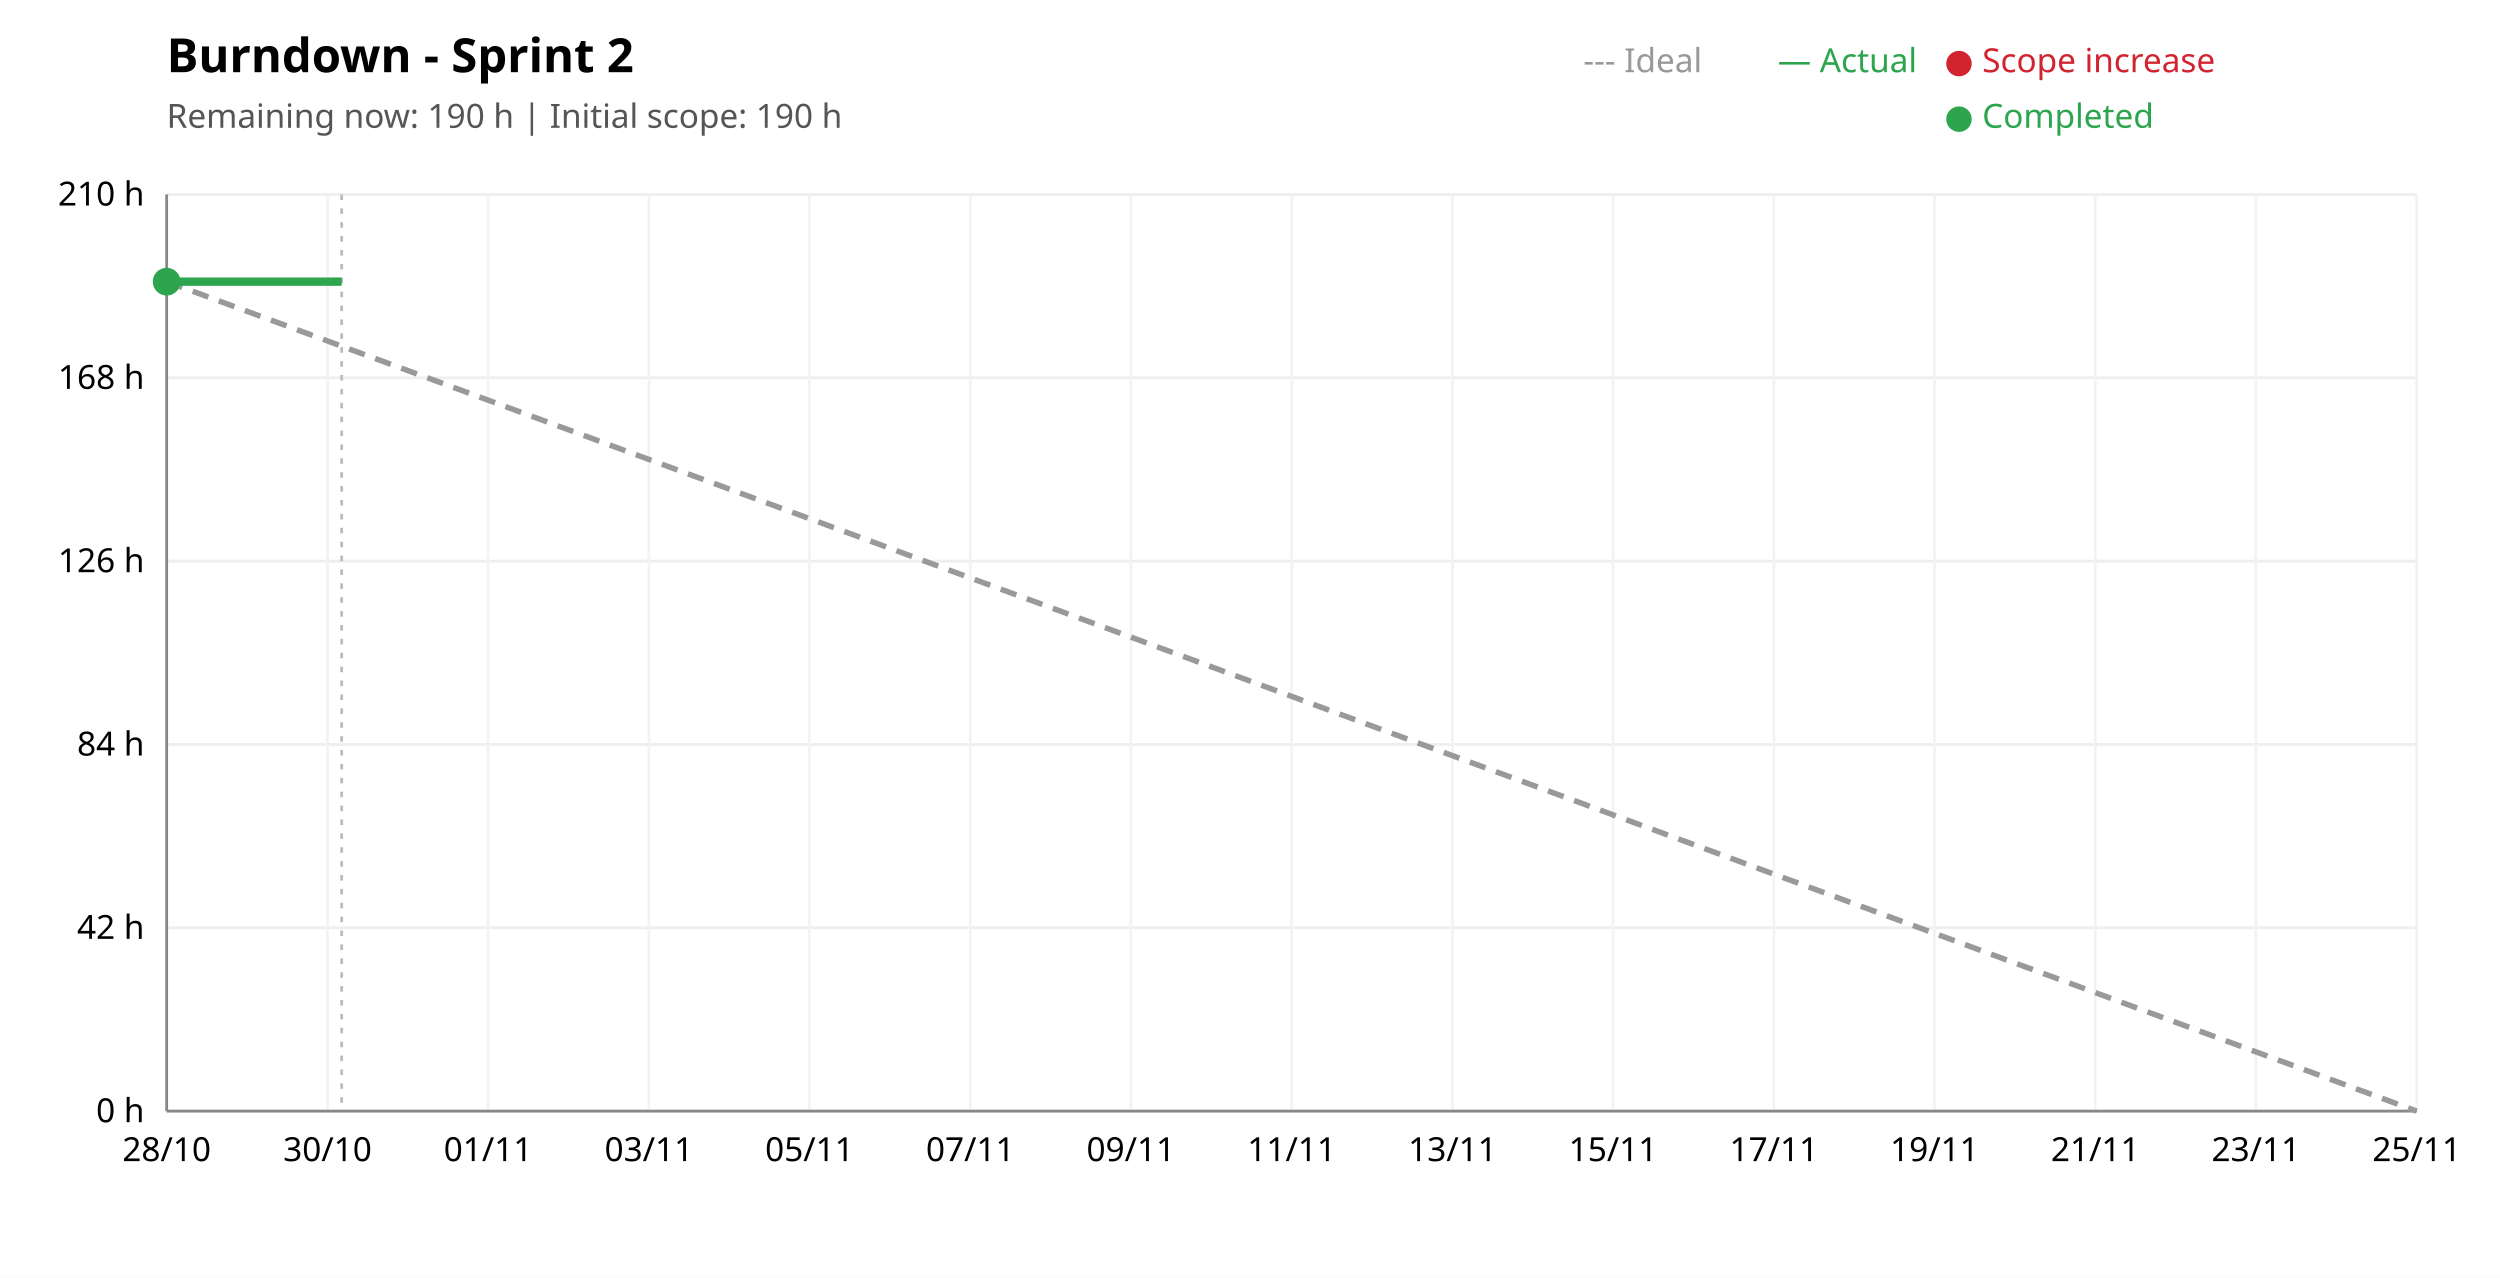
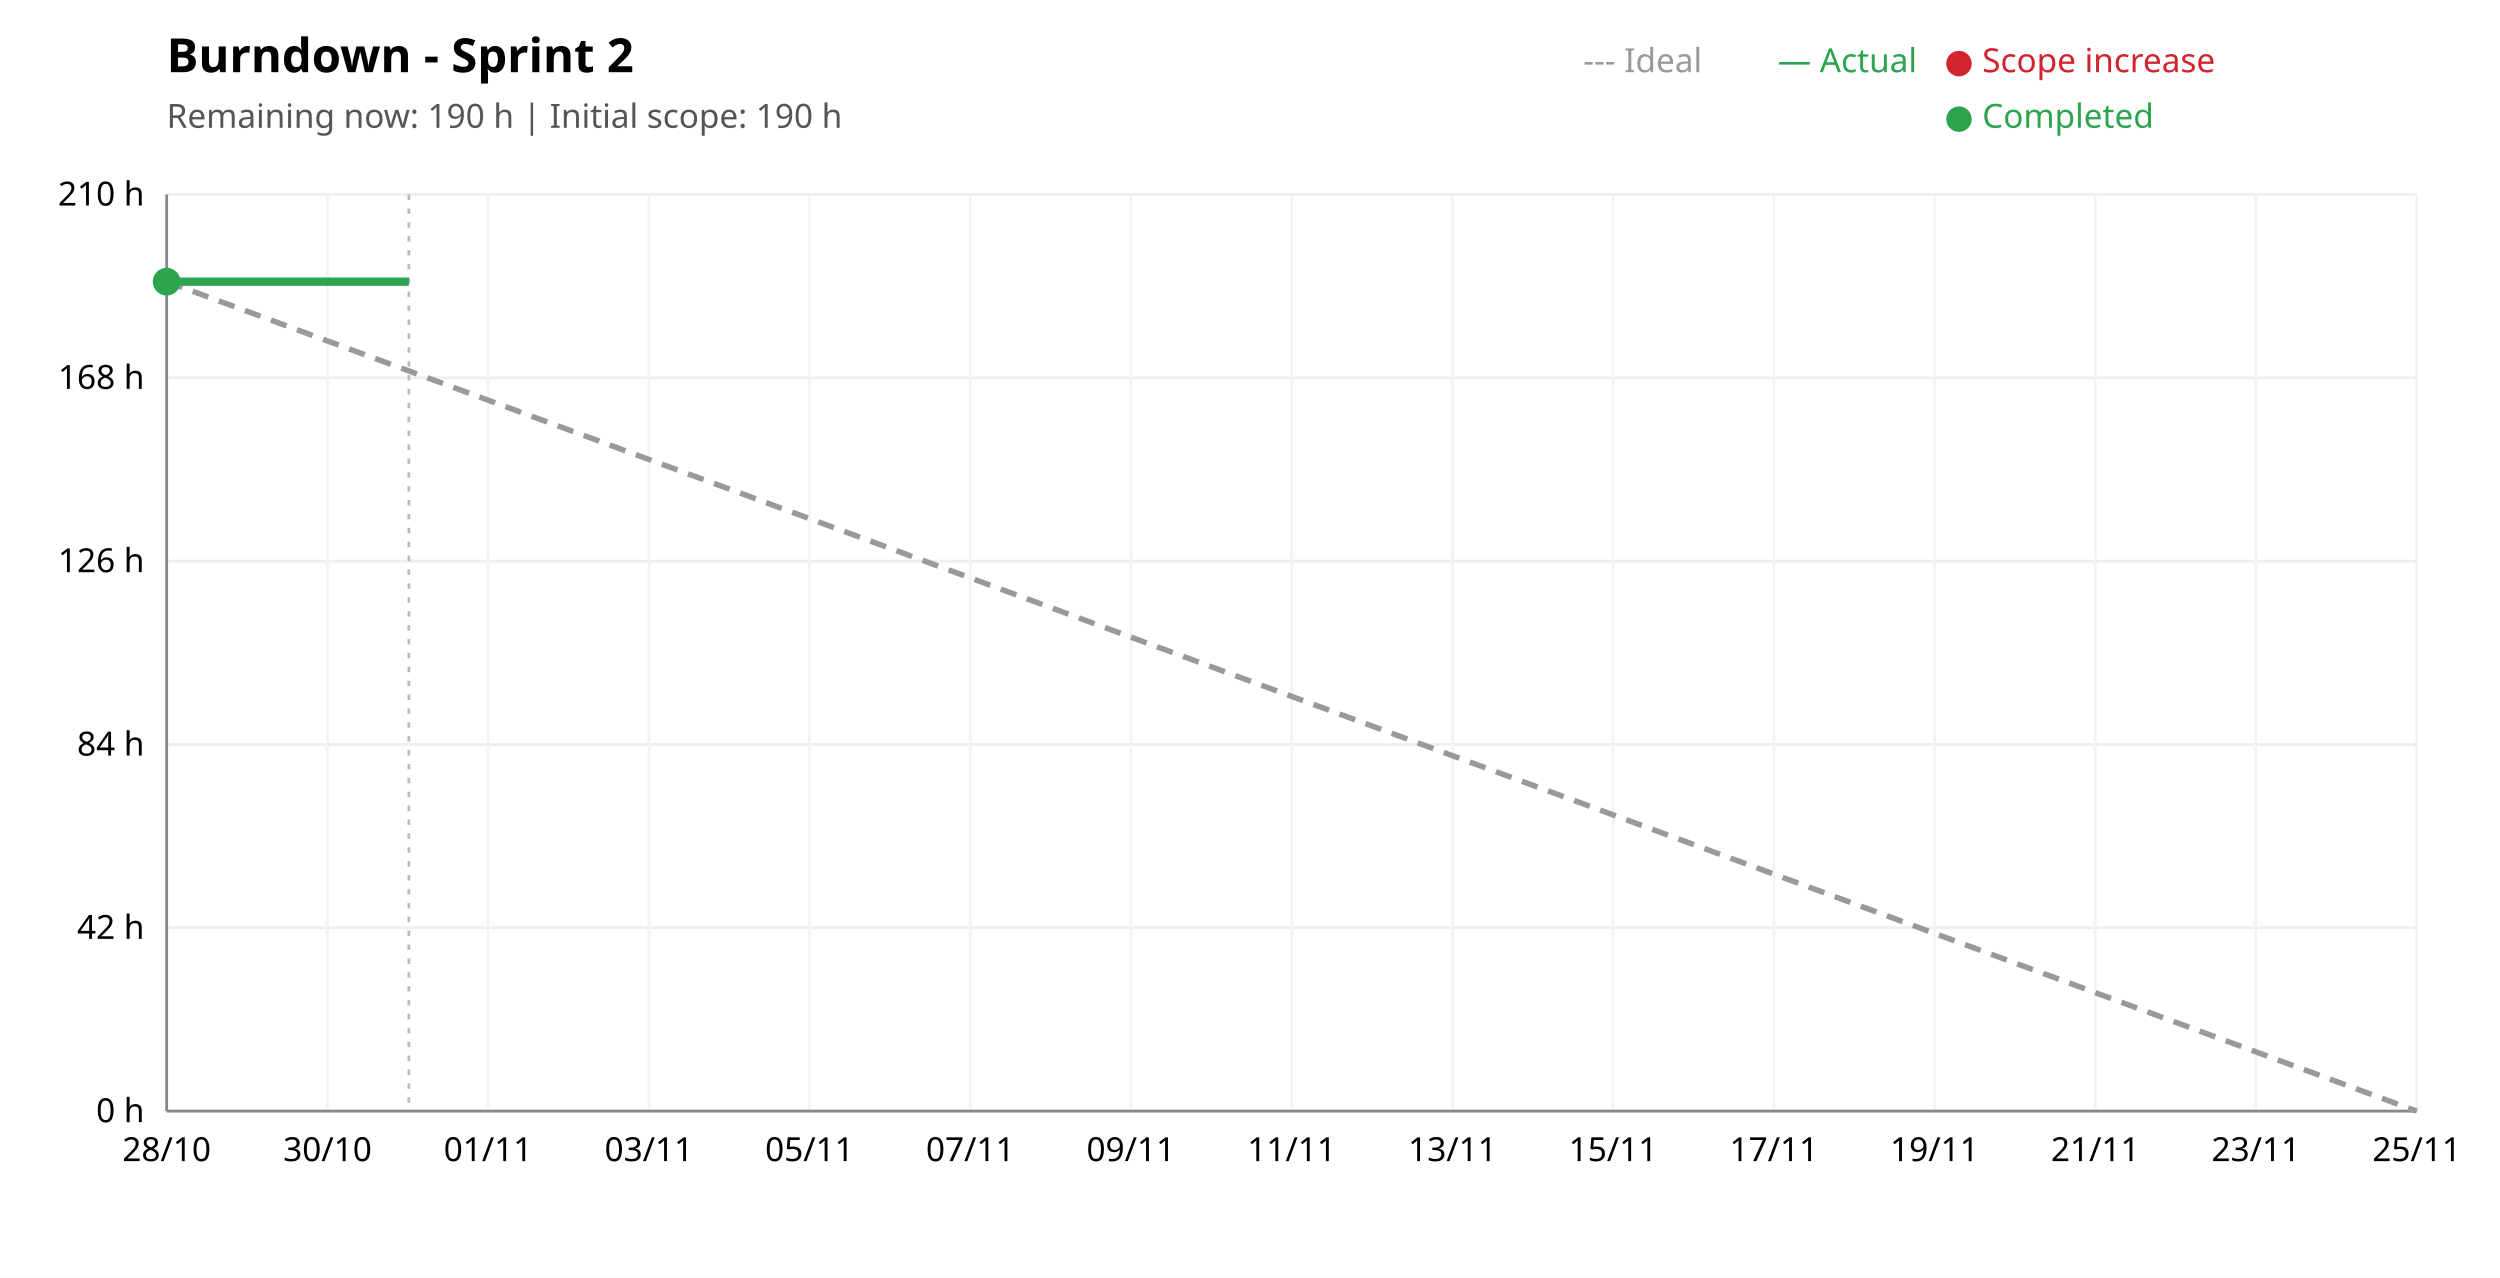
<svg xmlns="http://www.w3.org/2000/svg" width="900" height="460" font-family="sans-serif" font-size="12">
  <rect width="100%" height="100%" fill="white" />
  <text x="60" y="26" font-size="17" font-weight="bold">Burndown - Sprint 2</text>
  <text x="60" y="46" fill="#555">Remaining now: 190 h  |  Initial scope: 190 h</text>
  <line x1="60" y1="400.0" x2="870" y2="400.0" stroke="#eee" />
  <text x="52" y="404.0" text-anchor="end">0 h</text>
  <line x1="60" y1="334.0" x2="870" y2="334.0" stroke="#eee" />
  <text x="52" y="338.0" text-anchor="end">42 h</text>
  <line x1="60" y1="268.0" x2="870" y2="268.0" stroke="#eee" />
  <text x="52" y="272.0" text-anchor="end">84 h</text>
  <line x1="60" y1="202.0" x2="870" y2="202.0" stroke="#eee" />
  <text x="52" y="206.0" text-anchor="end">126 h</text>
  <line x1="60" y1="136.0" x2="870" y2="136.0" stroke="#eee" />
  <text x="52" y="140.0" text-anchor="end">168 h</text>
  <line x1="60" y1="70.0" x2="870" y2="70.0" stroke="#eee" />
  <text x="52" y="74.0" text-anchor="end">210 h</text>
  <line x1="60.0" y1="70" x2="60.0" y2="400" stroke="#f3f3f3" />
  <text x="60.0" y="418" text-anchor="middle">28/10</text>
  <line x1="117.9" y1="70" x2="117.9" y2="400" stroke="#f3f3f3" />
  <text x="117.9" y="418" text-anchor="middle">30/10</text>
  <line x1="175.7" y1="70" x2="175.7" y2="400" stroke="#f3f3f3" />
  <text x="175.7" y="418" text-anchor="middle">01/11</text>
  <line x1="233.6" y1="70" x2="233.6" y2="400" stroke="#f3f3f3" />
  <text x="233.6" y="418" text-anchor="middle">03/11</text>
  <line x1="291.4" y1="70" x2="291.4" y2="400" stroke="#f3f3f3" />
  <text x="291.4" y="418" text-anchor="middle">05/11</text>
  <line x1="349.3" y1="70" x2="349.3" y2="400" stroke="#f3f3f3" />
  <text x="349.3" y="418" text-anchor="middle">07/11</text>
  <line x1="407.1" y1="70" x2="407.1" y2="400" stroke="#f3f3f3" />
  <text x="407.1" y="418" text-anchor="middle">09/11</text>
  <line x1="465.0" y1="70" x2="465.0" y2="400" stroke="#f3f3f3" />
  <text x="465.0" y="418" text-anchor="middle">11/11</text>
  <line x1="522.9" y1="70" x2="522.9" y2="400" stroke="#f3f3f3" />
  <text x="522.9" y="418" text-anchor="middle">13/11</text>
  <line x1="580.7" y1="70" x2="580.7" y2="400" stroke="#f3f3f3" />
  <text x="580.7" y="418" text-anchor="middle">15/11</text>
  <line x1="638.6" y1="70" x2="638.6" y2="400" stroke="#f3f3f3" />
  <text x="638.6" y="418" text-anchor="middle">17/11</text>
  <line x1="696.4" y1="70" x2="696.4" y2="400" stroke="#f3f3f3" />
  <text x="696.4" y="418" text-anchor="middle">19/11</text>
  <line x1="754.3" y1="70" x2="754.3" y2="400" stroke="#f3f3f3" />
  <text x="754.3" y="418" text-anchor="middle">21/11</text>
  <line x1="812.1" y1="70" x2="812.1" y2="400" stroke="#f3f3f3" />
  <text x="812.1" y="418" text-anchor="middle">23/11</text>
  <line x1="870.0" y1="70" x2="870.0" y2="400" stroke="#f3f3f3" />
  <text x="870.0" y="418" text-anchor="middle">25/11</text>
  <line x1="60" y1="400" x2="870" y2="400" stroke="#888" />
  <line x1="60" y1="70" x2="60" y2="400" stroke="#888" />
-   <line x1="123.0" y1="70" x2="123.0" y2="400" stroke="#bbb" stroke-dasharray="2 3" />
+   <line x1="147.2" y1="70" x2="147.2" y2="400" stroke="#bbb" stroke-dasharray="2 3" />
  <polyline points="60.0,101.4 870.0,400.0" fill="none" stroke="#999" stroke-dasharray="6 4" stroke-width="2" />
-   <polyline points="60.0,101.4 123.0,101.4" fill="none" stroke="#2da44e" stroke-width="3" />
+   <polyline points="60.0,101.4 147.2,101.4" fill="none" stroke="#2da44e" stroke-width="3" />
  <circle cx="60.0" cy="101.4" r="5" fill="#2da44e" />
  <text x="570" y="26" fill="#999">--- Ideal</text>
  <text x="640" y="26" fill="#2da44e">— Actual</text>
  <text x="700" y="26" fill="#d1242f">● Scope increase</text>
  <text x="700" y="46" fill="#2da44e">● Completed</text>
</svg>
